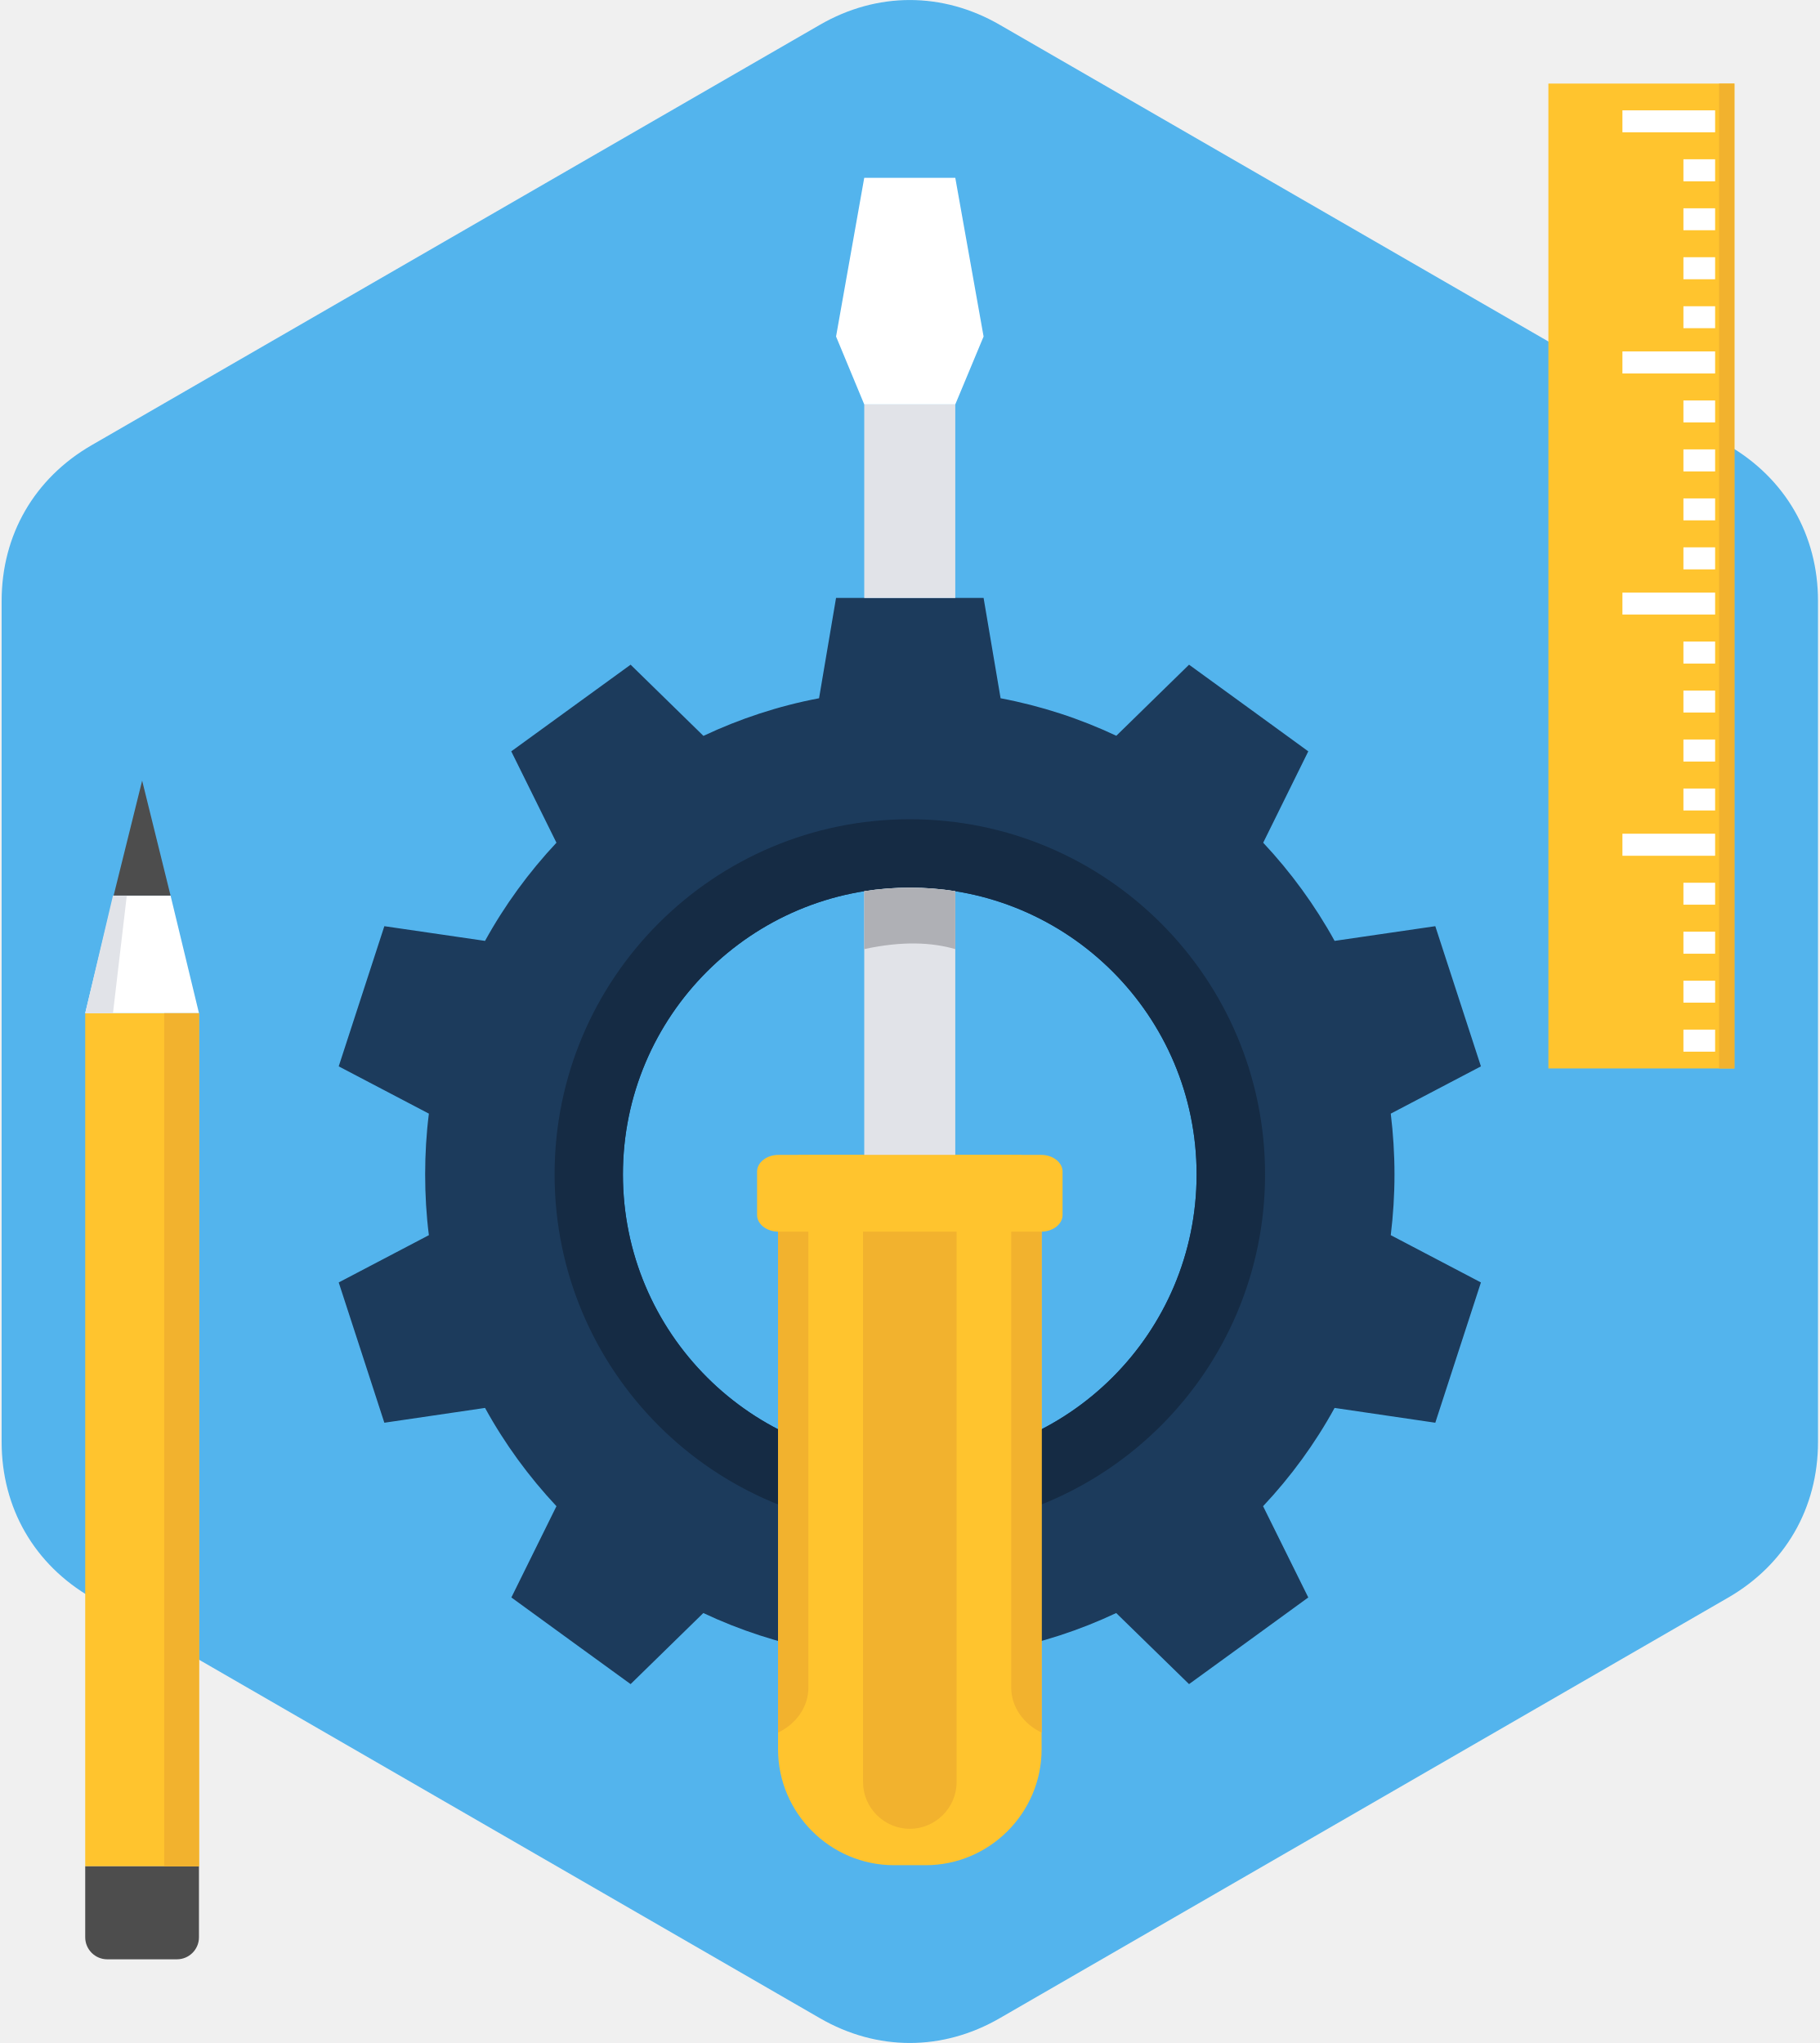
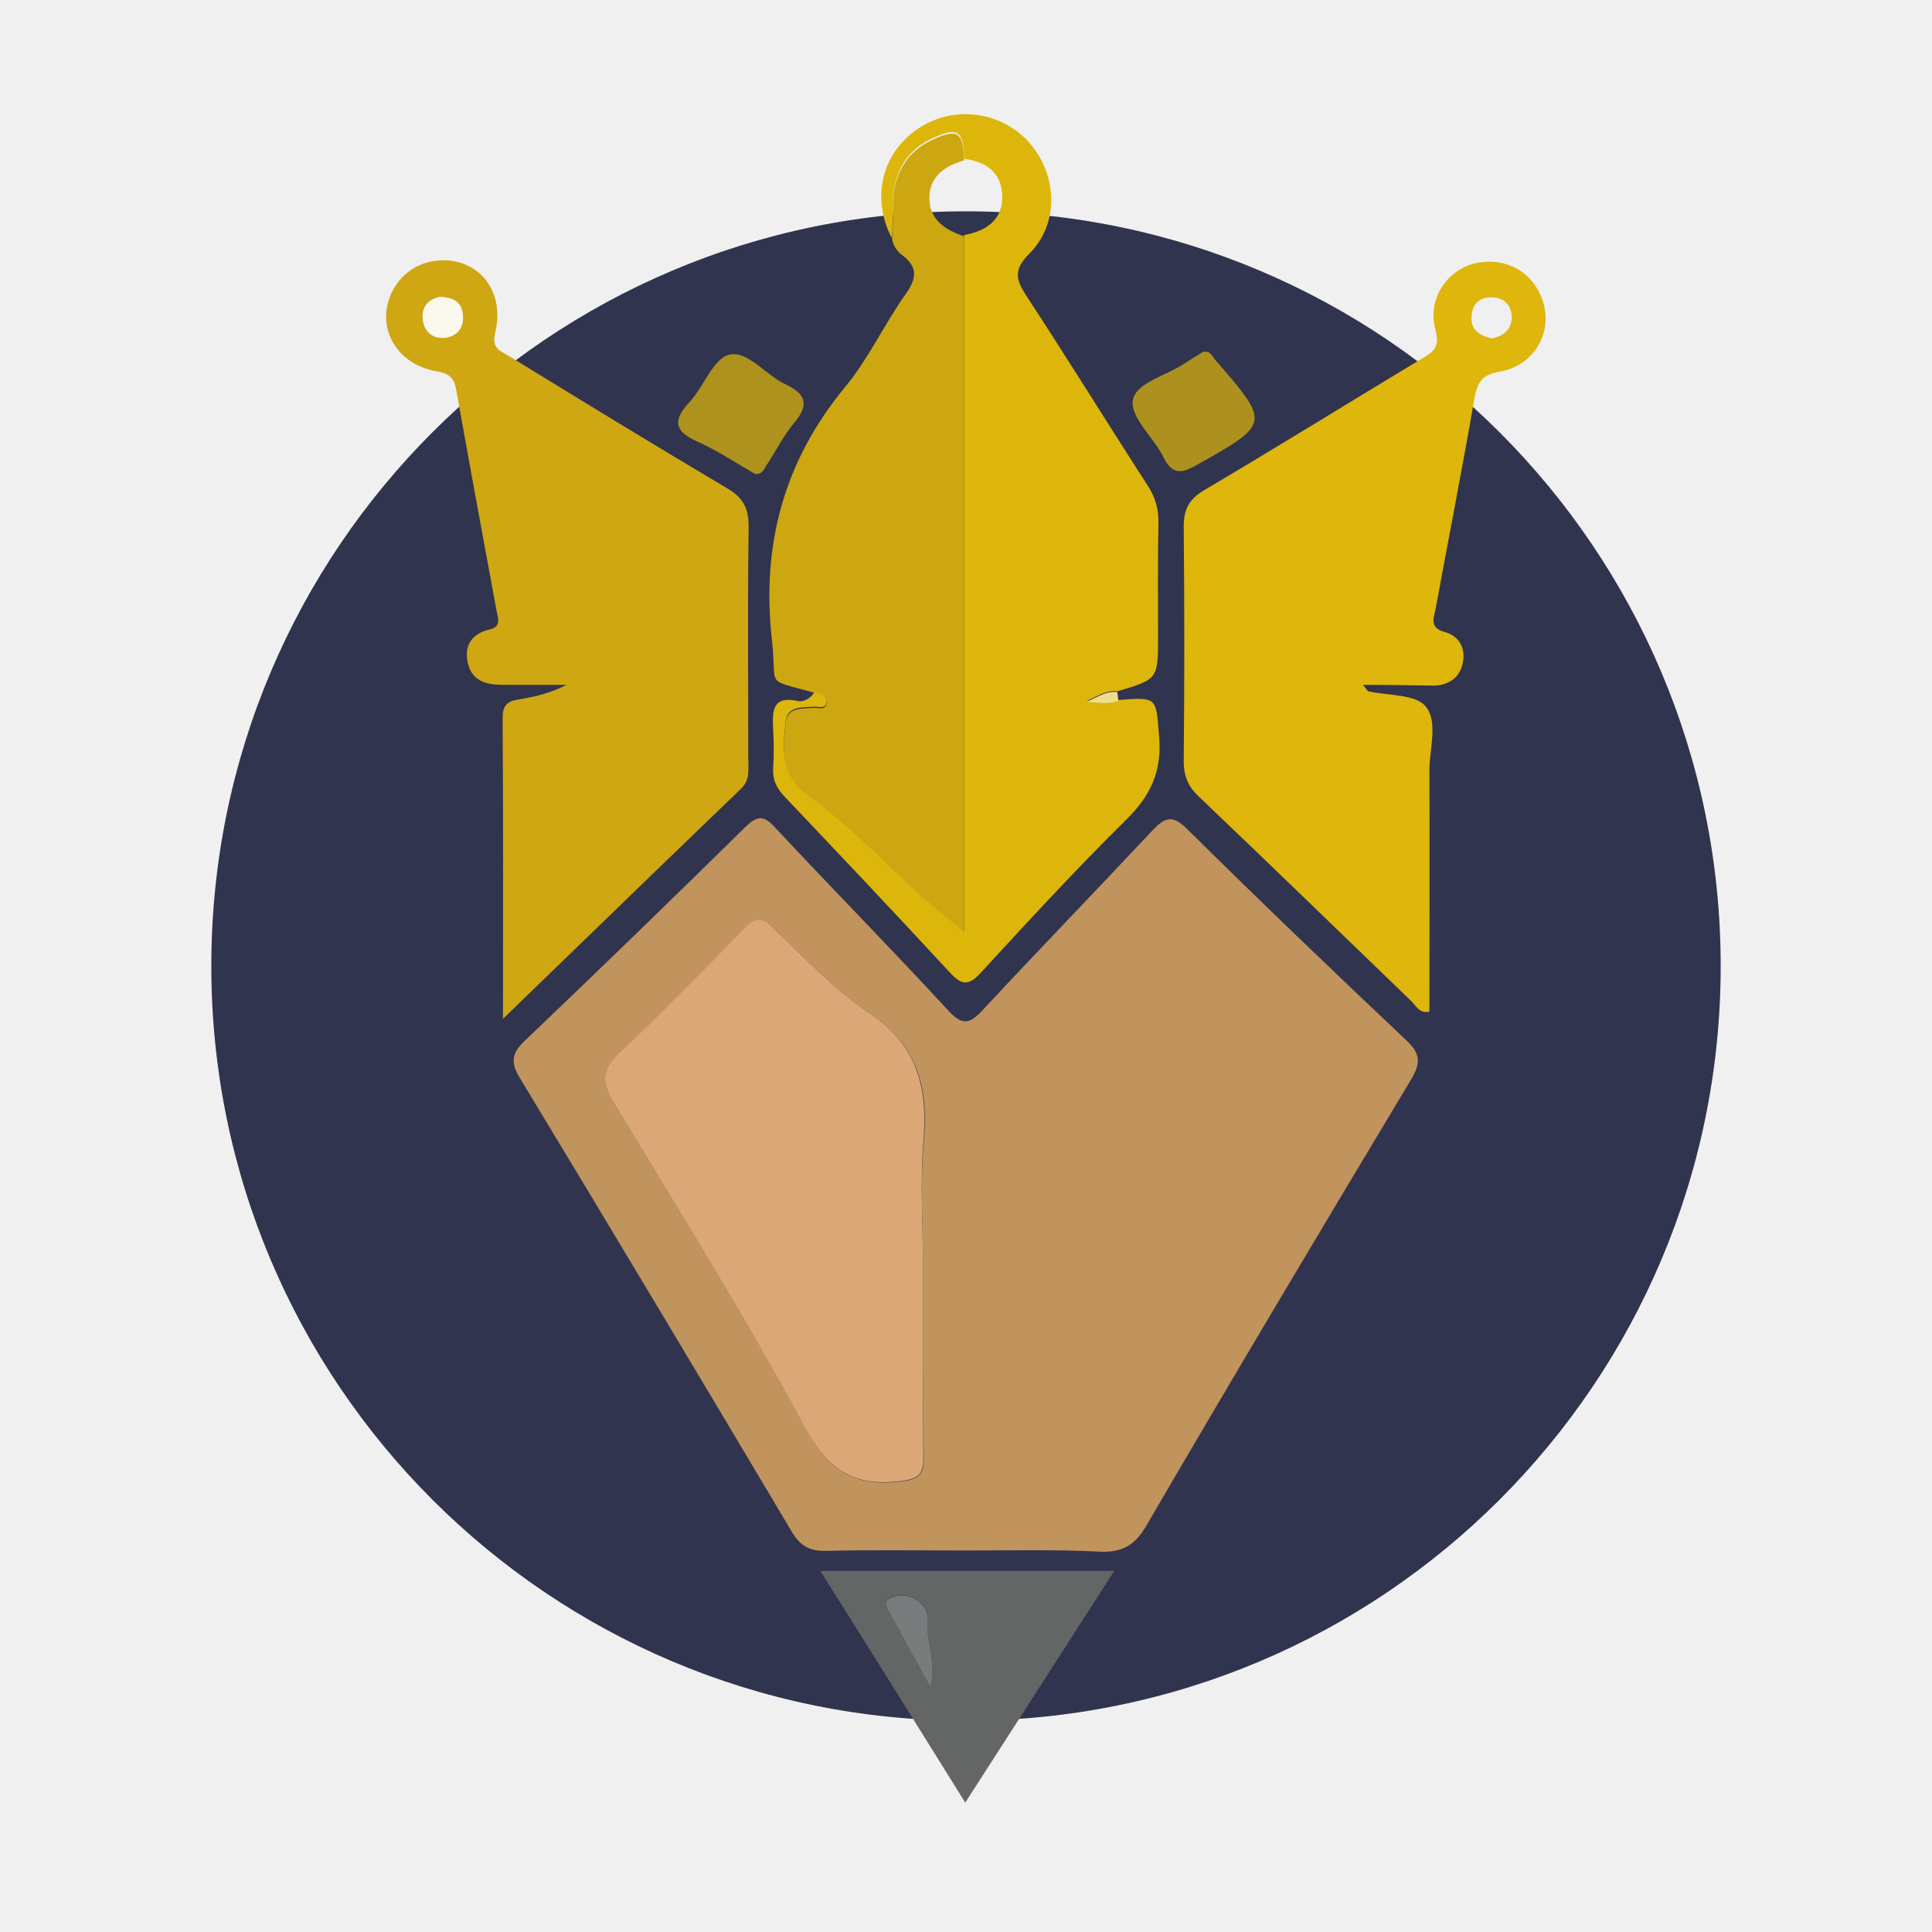
- <svg xmlns="http://www.w3.org/2000/svg" height="128px" style="shape-rendering:geometricPrecision; text-rendering:geometricPrecision; image-rendering:optimizeQuality; fill-rule:evenodd; clip-rule:evenodd" version="1.1" viewBox="0 0 16559 18626" width="114px" xml:space="preserve">
-   <defs>
-     <style type="text/css">
-    
-     .fil2 {fill:#152B44}
-     .fil1 {fill:#1C3B5C}
-     .fil8 {fill:#4D4D4D}
-     .fil0 {fill:#53B4ED}
-     .fil7 {fill:#AFB0B5}
-     .fil5 {fill:#E1E3E8}
-     .fil4 {fill:#F2B22E}
-     .fil3 {fill:#FFC42E}
-     .fil6 {fill:white}
-    
-   </style>
-   </defs>
-   <g id="Layer_x0020_1">
-     <g id="_551037232">
-       <path class="fil0" d="M9099 226l6640 3833c522,302 820,818 820,1420l0 7667c0,602 -298,1119 -820,1420l-6640 3834c-521,301 -1118,301 -1639,0l-6640 -3834c-522,-301 -820,-818 -820,-1420l0 -7667c0,-602 298,-1118 820,-1420l6640 -3833c521,-301 1118,-301 1639,0z" />
-       <g>
-         <g>
-           <path class="fil1" d="M9107 6366c370,70 724,186 1055,342l663 -648 544 395 543 395 -411 833c252,269 472,570 651,895l918 -134 208 639 208 639 -822 431c22,182 34,367 34,554 0,188 -12,373 -34,554l822 431 -208 639 -208 640 -918 -135c-179,326 -399,627 -652,896l412 832 -543 395 -544 395 -664 -648c-331,156 -684,272 -1054,342l-155 915 -673 0 -672 0 -155 -914c-370,-71 -724,-187 -1055,-343l-663 648 -544 -395 -543 -395 411 -832c-252,-269 -472,-570 -651,-896l-918 135 -208 -640 -208 -639 822 -431c-23,-181 -34,-366 -34,-554 0,-187 11,-372 34,-554l-822 -431 208 -639 208 -639 918 134c179,-325 399,-626 651,-895l-412 -833 544 -395 544 -395 664 649c331,-156 684,-273 1054,-343l155 -915 672 0 673 0 155 915zm-828 1726c1445,0 2615,1171 2615,2615 0,1445 -1170,2615 -2615,2615 -1444,0 -2615,-1170 -2615,-2615 0,-1444 1171,-2615 2615,-2615z" />
-           <path class="fil2" d="M8279 7469c1789,0 3239,1450 3239,3238 0,1789 -1450,3239 -3239,3239 -1788,0 -3238,-1450 -3238,-3239 0,-1788 1450,-3238 3238,-3238zm0 623c1445,0 2615,1171 2615,2615 0,1445 -1170,2615 -2615,2615 -1444,0 -2615,-1170 -2615,-2615 0,-1444 1171,-2615 2615,-2615z" />
-         </g>
-         <path class="fil3" d="M7308 10529l1943 0c126,0 230,104 230,231l0 5188c0,581 -476,1057 -1057,1057l-289 0c-581,0 -1057,-476 -1057,-1057l0 -5188c0,-127 104,-231 230,-231z" />
-         <path class="fil4" d="M9481 15796c-164,-78 -277,-233 -277,-410l0 -4857 47 0c126,0 230,113 230,252l0 5015zm-2403 0l0 -5015c0,-139 104,-252 230,-252l47 0 0 4857c0,177 -113,332 -277,410z" />
-         <path class="fil4" d="M7853 10529l853 0 0 5718c0,234 -192,426 -426,426l-1 0c-234,0 -426,-192 -426,-426l0 -5718z" />
-         <path class="fil3" d="M7082 10529l2395 0c107,0 195,69 195,152l0 396c0,84 -88,152 -195,152l-2395 0c-107,0 -195,-68 -195,-152l0 -396c0,-83 88,-152 195,-152z" />
-         <rect class="fil5" height="1765" width="830" x="7864" y="3687" />
-         <polygon class="fil6" points="7864,3687 8279,3687 8694,3687 8952,3068 8694,1621 8279,1621 7864,1621 7607,3068 " />
-         <path class="fil5" d="M7864 8125c279,-43 556,-43 830,0l0 2404 -830 0 0 -2404z" />
-         <path class="fil7" d="M7864 8125c279,-43 556,-43 830,0l0 528c-215,-62 -484,-75 -830,0l0 -528z" />
-       </g>
-       <g>
-         <g>
-           <rect class="fil3" height="8979" width="1696" x="14101" y="762" />
-           <path class="fil6" d="M15621 9588l-289 0 0 -201 289 0 0 201zm0 -8382l-845 0 0 -200 845 0 0 200zm0 447l-289 0 0 -201 289 0 0 201zm0 446l-289 0 0 -200 289 0 0 200zm0 447l-289 0 0 -201 289 0 0 201zm0 446l-289 0 0 -200 289 0 0 200zm0 413l-845 0 0 -201 845 0 0 201zm0 446l-289 0 0 -200 289 0 0 200zm0 447l-289 0 0 -201 289 0 0 201zm0 446l-289 0 0 -200 289 0 0 200zm0 447l-289 0 0 -201 289 0 0 201zm0 412l-845 0 0 -200 845 0 0 200zm0 447l-289 0 0 -201 289 0 0 201zm0 446l-289 0 0 -200 289 0 0 200zm0 447l-289 0 0 -201 289 0 0 201zm0 446l-289 0 0 -200 289 0 0 200zm0 413l-845 0 0 -201 845 0 0 201zm0 446l-289 0 0 -200 289 0 0 200zm0 447l-289 0 0 -201 289 0 0 201zm0 446l-289 0 0 -200 289 0 0 200z" />
-           <rect class="fil4" height="8979" width="140" x="15657" y="762" />
-         </g>
-         <g>
-           <rect class="fil3" height="7778" width="1038" x="762" y="9237" />
-           <path class="fil8" d="M762 17015l1037 0 0 647c0,111 -90,201 -201,201l-635 0c-111,0 -201,-90 -201,-201l0 -647z" />
-           <polygon class="fil6" points="1021,8165 1540,8165 1799,9237 1281,9237 762,9237 " />
-           <polygon class="fil8" points="1281,7117 1021,8165 1281,8165 1540,8165 " />
-           <rect class="fil4" height="7778" width="318" x="1482" y="9237" />
-           <polygon class="fil5" points="1015,8165 1141,8165 1015,9237 762,9237 " />
-         </g>
-       </g>
+ <svg xmlns="http://www.w3.org/2000/svg" version="1.1" id="Layer_1" x="0px" y="0px" viewBox="0 0 512 512" style="enable-background:new 0 0 512 512;" xml:space="preserve">
+   <style type="text/css">
+ 	.st0{fill:#31344E;}
+ 	.st1{fill:#C1945D;}
+ 	.st2{fill:#CEA713;}
+ 	.st3{fill:#DEB60C;}
+ 	.st4{fill:#DDB60B;}
+ 	.st5{fill:#CDA711;}
+ 	.st6{fill:#646666;}
+ 	.st7{fill:#AD921E;}
+ 	.st8{fill:#AD911E;}
+ 	.st9{fill:#EFDD8D;}
+ 	.st10{fill:#DBA777;}
+ 	.st11{fill:#FBF8ED;}
+ 	.st12{fill:#797B7C;}
+ </style>
+   <circle class="st0" cx="256" cy="256" r="200" />
+   <g>
+     <g>
+       <path class="st1" d="M256.1,410.9c-12.4,0-24.9-0.2-37.3,0.1c-4.4,0.1-6.9-1.5-9.1-5.3c-23.9-40.2-47.9-80.3-72.1-120.3    c-2.5-4.2-1.7-6.6,1.6-9.7c19.6-18.7,39.1-37.6,58.4-56.6c3.3-3.2,5-2.9,7.9,0.3c15.1,16.2,30.7,32,45.7,48.3    c3.8,4.2,5.8,3.7,9.3-0.1c14.8-15.9,29.9-31.5,44.7-47.3c3.3-3.5,5.3-4.7,9.4-0.6c19.1,18.9,38.5,37.5,58.1,56    c3.7,3.5,3.9,5.9,1.3,10.3c-23.6,39.3-47.1,78.7-70.2,118.3c-3,5.2-6.4,7.2-12.4,6.9C279.6,410.6,267.9,410.9,256.1,410.9z     M244.6,336c0-11.1-0.8-22.2,0.2-33.2c1.3-14.2-1.3-25.5-14.2-34.1c-9.4-6.3-17.4-14.9-25.7-22.8c-3.2-3-5-2.4-7.7,0.4    c-10.9,11.1-21.8,22.3-33.1,33c-4.5,4.2-4.8,7.4-1.6,12.6c17.2,28.5,34.9,56.8,50.7,86.1c6.2,11.5,13,16.2,25.6,14.6    c4.7-0.6,6.1-1.8,6-6.4C244.5,369.5,244.6,352.7,244.6,336z" />
+       <path class="st2" d="M133.3,270c0-27.8,0.1-53.8-0.1-79.7c0-3.1,1-4.4,4-4.9c4.4-0.7,8.7-1.7,12.9-3.9c-5.5,0-11,0-16.5,0    c-4.3,0-8.4-0.7-9.6-5.7c-1.1-4.7,1-7.9,5.8-9c3.1-0.7,2.2-3,1.8-4.9c-3.6-19.5-7.2-39-10.7-58.6c-0.5-3-1.7-4.3-5.1-4.9    c-9.3-1.5-14.8-9.2-13.2-17.2c1.7-8.3,9.2-13.4,17.6-12c8.4,1.5,13.4,9.4,11,19.1c-1,4.1,1.5,4.7,3.6,6    c19.2,11.8,38.5,23.6,57.9,35.1c4.3,2.5,5.7,5.3,5.7,10.2c-0.3,20.5-0.1,41.1-0.1,61.7c0,2.6,0.5,5.3-1.8,7.6    C175.7,228.9,155.2,248.8,133.3,270z M116.6,78.7c-2.8,0.5-4.9,2.4-4.6,5.8c0.3,3.3,2.6,5.3,5.9,5c2.9-0.3,4.8-2.3,4.7-5.5    C122.6,80.5,120.6,78.8,116.6,78.7z" />
+       <path class="st3" d="M361.2,181.5c1.1,1.4,1.2,1.6,1.4,1.7c5.2,1.2,12.5,0.7,15.2,4c3.4,4,1,11.3,1,17.1c0.1,21.2,0,42.5,0,63.8    c-2.7,0.6-3.6-1.7-4.9-2.9c-18.7-18-37.4-36.2-56.2-54.1c-2.9-2.7-4-5.5-4-9.4c0.2-20.6,0.2-41.2,0-61.7    c-0.1-4.9,1.3-7.7,5.6-10.2c19.3-11.4,38.3-23.2,57.4-34.7c3.1-1.8,5-3.1,3.7-7.7c-2.3-8.4,3.4-16.4,11.4-17.8    c8.3-1.4,15.4,3.3,17.4,11.4c1.9,8-3.1,16-11.8,17.5c-4.9,0.8-5.9,3-6.7,7.3c-3.2,18.5-6.8,36.8-10.2,55.3c-0.4,2.4-2,5.2,2.4,6.4    c3.6,1,5.5,4,4.8,7.9c-0.7,4.1-3.7,6.2-7.7,6.3C374.1,181.6,368.1,181.5,361.2,181.5z M395.4,89.7c2.9-0.7,5.3-2.2,5.2-5.8    c-0.1-3.1-2-5-5.2-5.1c-3.2-0.1-5.2,1.7-5.4,4.8C389.6,87.2,391.8,88.9,395.4,89.7z" />
+       <path class="st4" d="M236.3,63c-5.4-10.4-2.7-22.2,6.7-28.7c9.3-6.5,22-5,29.6,3.3c7.6,8.5,8.3,21.5,0.2,29.6    c-4.3,4.3-3.6,6.9-0.8,11.2c10.9,16.6,21.3,33.5,32.1,50.2c2.1,3.2,3,6.4,2.9,10.1c-0.2,9.9-0.1,19.9-0.1,29.8    c0,11.5,0,11.5-10.8,14.7c-2.7-0.3-4.8,1-8.1,2.6c3.7,0.3,6,0.6,8.4-0.3c10.6-0.8,9.9-0.7,10.8,10c0.7,9.2-2.4,15.5-8.9,21.9    c-13.2,13-25.7,26.6-38.3,40.3c-3.2,3.5-5,3.6-8.3,0c-14.4-15.6-29-31-43.6-46.4c-2.2-2.3-3.4-4.5-3.2-7.7c0.2-3.4,0.2-6.8,0-10.2    c-0.2-4.7-0.5-9.2,6.7-7.6c1.4,0.3,3.4-0.8,4.3-2.5c1.9,0,3.3,0.9,3.1,2.8c-0.2,1.9-2.1,1.1-3.3,1.2c-3.1,0.2-7.1-0.2-7.5,3.9    c-0.7,6.9-1.5,13.8,5.5,18.9c9.4,7,17.8,15.2,26.3,23.3c4.6,4.5,9.7,8.4,15.5,13.4c0-62.2,0-123.4,0-184.5    c5.9-1.1,10.3-4,10.1-10.5c-0.2-6-4.2-9-10.1-9.7c-0.2-7.6-1.7-8.5-8.3-5.5c-4.8,2.2-7.9,5.5-9.6,10.7    C235.8,52.7,237,57.9,236.3,63z" />
+       <path class="st5" d="M255.5,62.6c0,61.1,0,122.3,0,184.5c-5.8-5-10.9-9-15.5-13.4c-8.4-8.1-16.9-16.3-26.3-23.3    c-7-5.2-6.2-12.1-5.5-18.9c0.4-4.1,4.4-3.7,7.5-3.9c1.2-0.1,3.1,0.7,3.3-1.2c0.2-1.8-1.2-2.8-3.1-2.8c-13.6-3.8-9.9-1.2-11.3-13.7    c-2.9-25.4,3.1-47.7,19.5-67.5c6.1-7.4,10.2-16.4,15.8-24.3c3-4.2,3.5-7.2-0.8-10.5c-1.4-1-2.5-2.6-2.7-4.5    c0.6-5.1-0.5-10.3,1.2-15.4c1.7-5.1,4.8-8.5,9.6-10.7c6.6-3,8-2.1,8.3,5.5c-5.1,1.5-9.2,4.2-9.2,10    C246.3,58.2,250.5,61,255.5,62.6z" />
+       <path class="st6" d="M217.4,416.3c26.4,0,51.6,0,77.9,0c-13.3,20.6-26,40.5-39.5,61.4C242.9,457,230.5,437.1,217.4,416.3z     M246.6,447.1c1.6-7.1-1.2-12.2-0.8-17.6c0.4-5.1-5.4-8.2-10-6c-1.5,0.7-1.2,1.7-0.6,2.7C238.7,432.8,242.3,439.2,246.6,447.1z" />
+       <path class="st7" d="M200.1,125.6c-4.9-2.8-9.8-6.1-15.1-8.5c-6.2-2.7-6.9-5.6-2.3-10.5c3.8-4.1,6.3-11.5,10.5-12.6    c4.9-1.2,9.7,5.4,14.9,7.8c5.3,2.5,6.5,5.3,2.5,10.1c-2.9,3.4-4.9,7.5-7.4,11.3C202.5,124.3,202,125.8,200.1,125.6z" />
+       <path class="st8" d="M318.7,93.3c2.1-0.5,2.5,1.1,3.3,2c14.7,17,14.7,16.9-4.8,27.9c-4.2,2.4-6.6,2.6-8.9-2.1    c-2.6-5.2-8.7-10.4-8.1-14.9c0.6-4.7,8.8-6.6,13.6-9.8C315.4,95.3,317.2,94.3,318.7,93.3z" />
+       <path class="st9" d="M296.4,185.7c-2.3,0.9-4.7,0.6-8.4,0.3c3.3-1.6,5.4-2.9,8.1-2.6C296.2,184.2,296.3,184.9,296.4,185.7z" />
+       <path class="st10" d="M244.6,336c0,16.7-0.1,33.4,0.1,50.1c0.1,4.6-1.3,5.8-6,6.4c-12.6,1.6-19.4-3.1-25.6-14.6    c-15.8-29.3-33.5-57.6-50.7-86.1c-3.1-5.2-2.8-8.3,1.6-12.6c11.4-10.7,22.2-21.8,33.1-33c2.7-2.8,4.5-3.5,7.7-0.4    c8.3,7.9,16.3,16.5,25.7,22.8c12.9,8.6,15.4,20,14.2,34.1C243.8,313.8,244.6,325,244.6,336z" />
+       <path class="st11" d="M116.6,78.7c4,0.1,6,1.7,6.1,5.3c0.1,3.2-1.8,5.1-4.7,5.5c-3.4,0.4-5.6-1.7-5.9-5    C111.7,81.1,113.8,79.3,116.6,78.7z" />
+       <path class="st12" d="M246.6,447.1c-4.4-7.9-7.9-14.4-11.4-20.8c-0.5-1-0.9-2,0.6-2.7c4.6-2.3,10.4,0.9,10,6    C245.4,435,248.2,440.1,246.6,447.1z" />
    </g>
  </g>
</svg>
